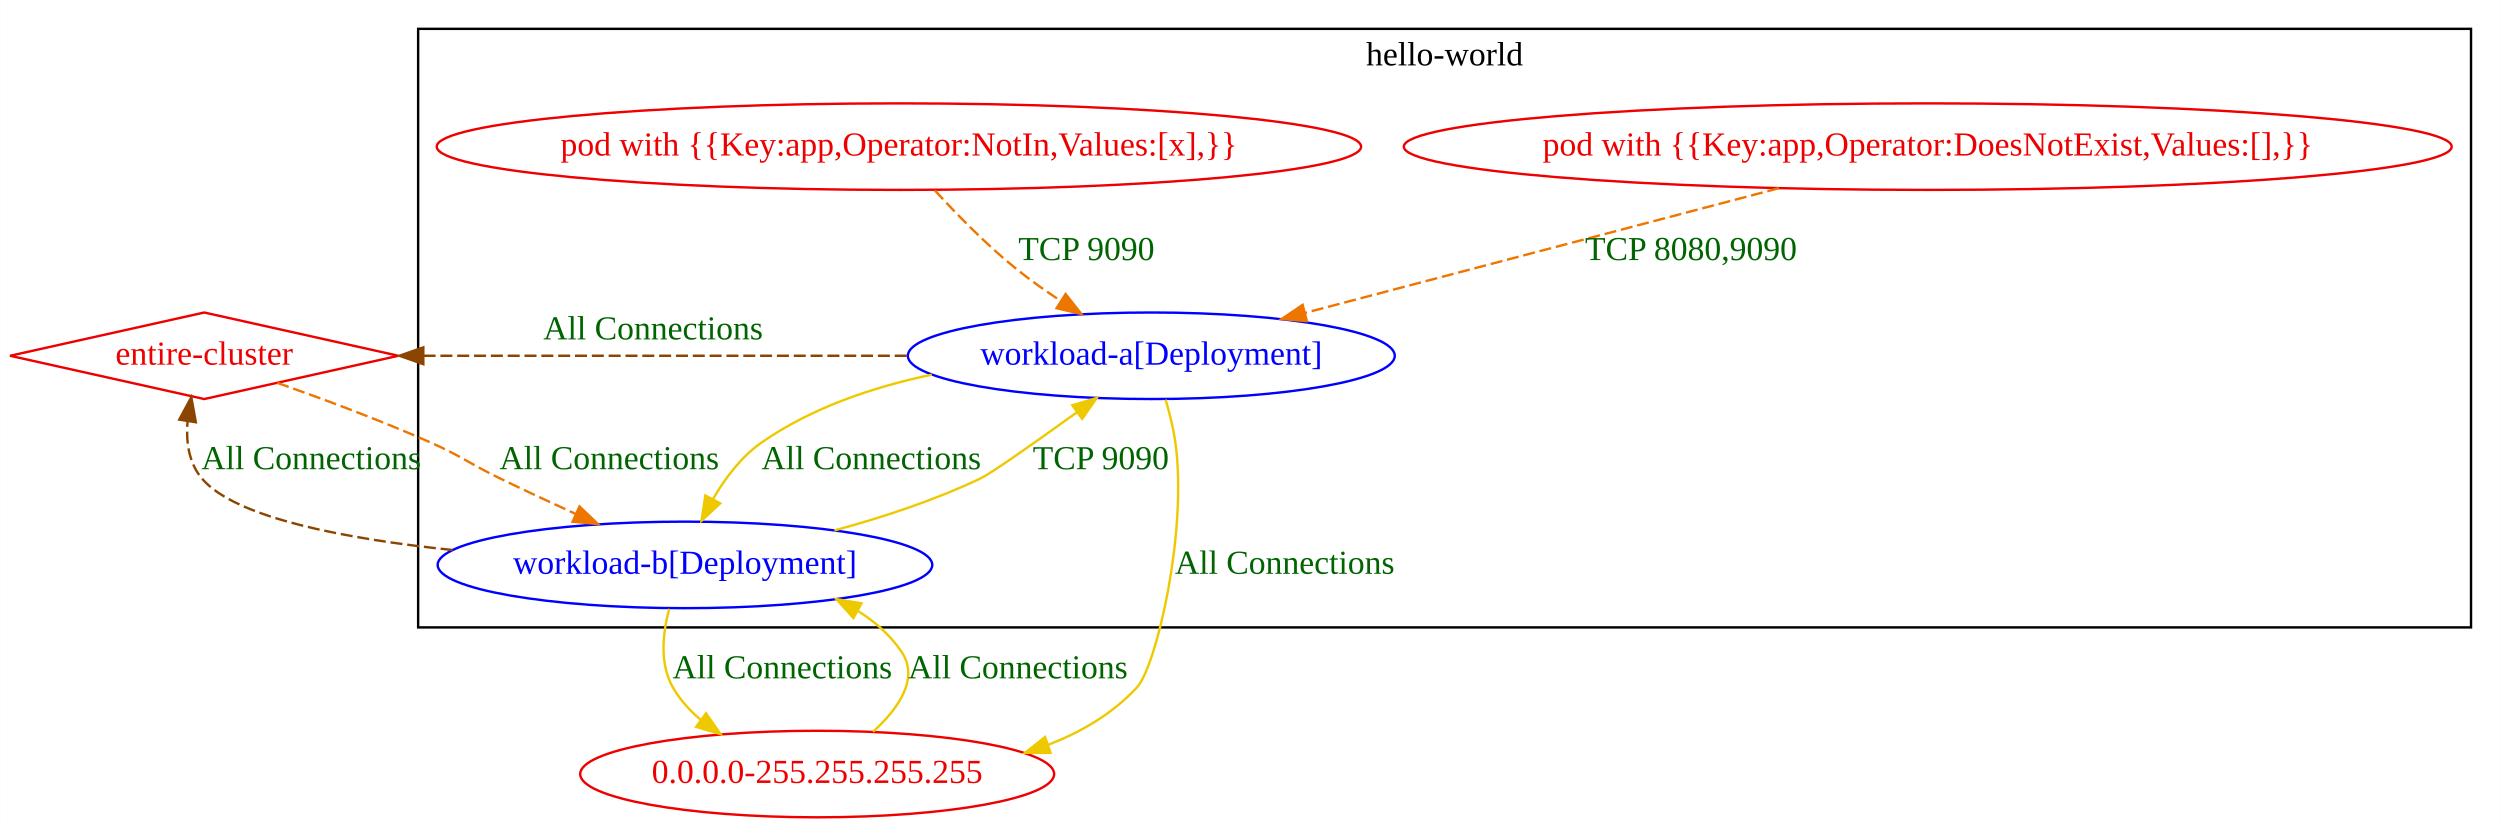
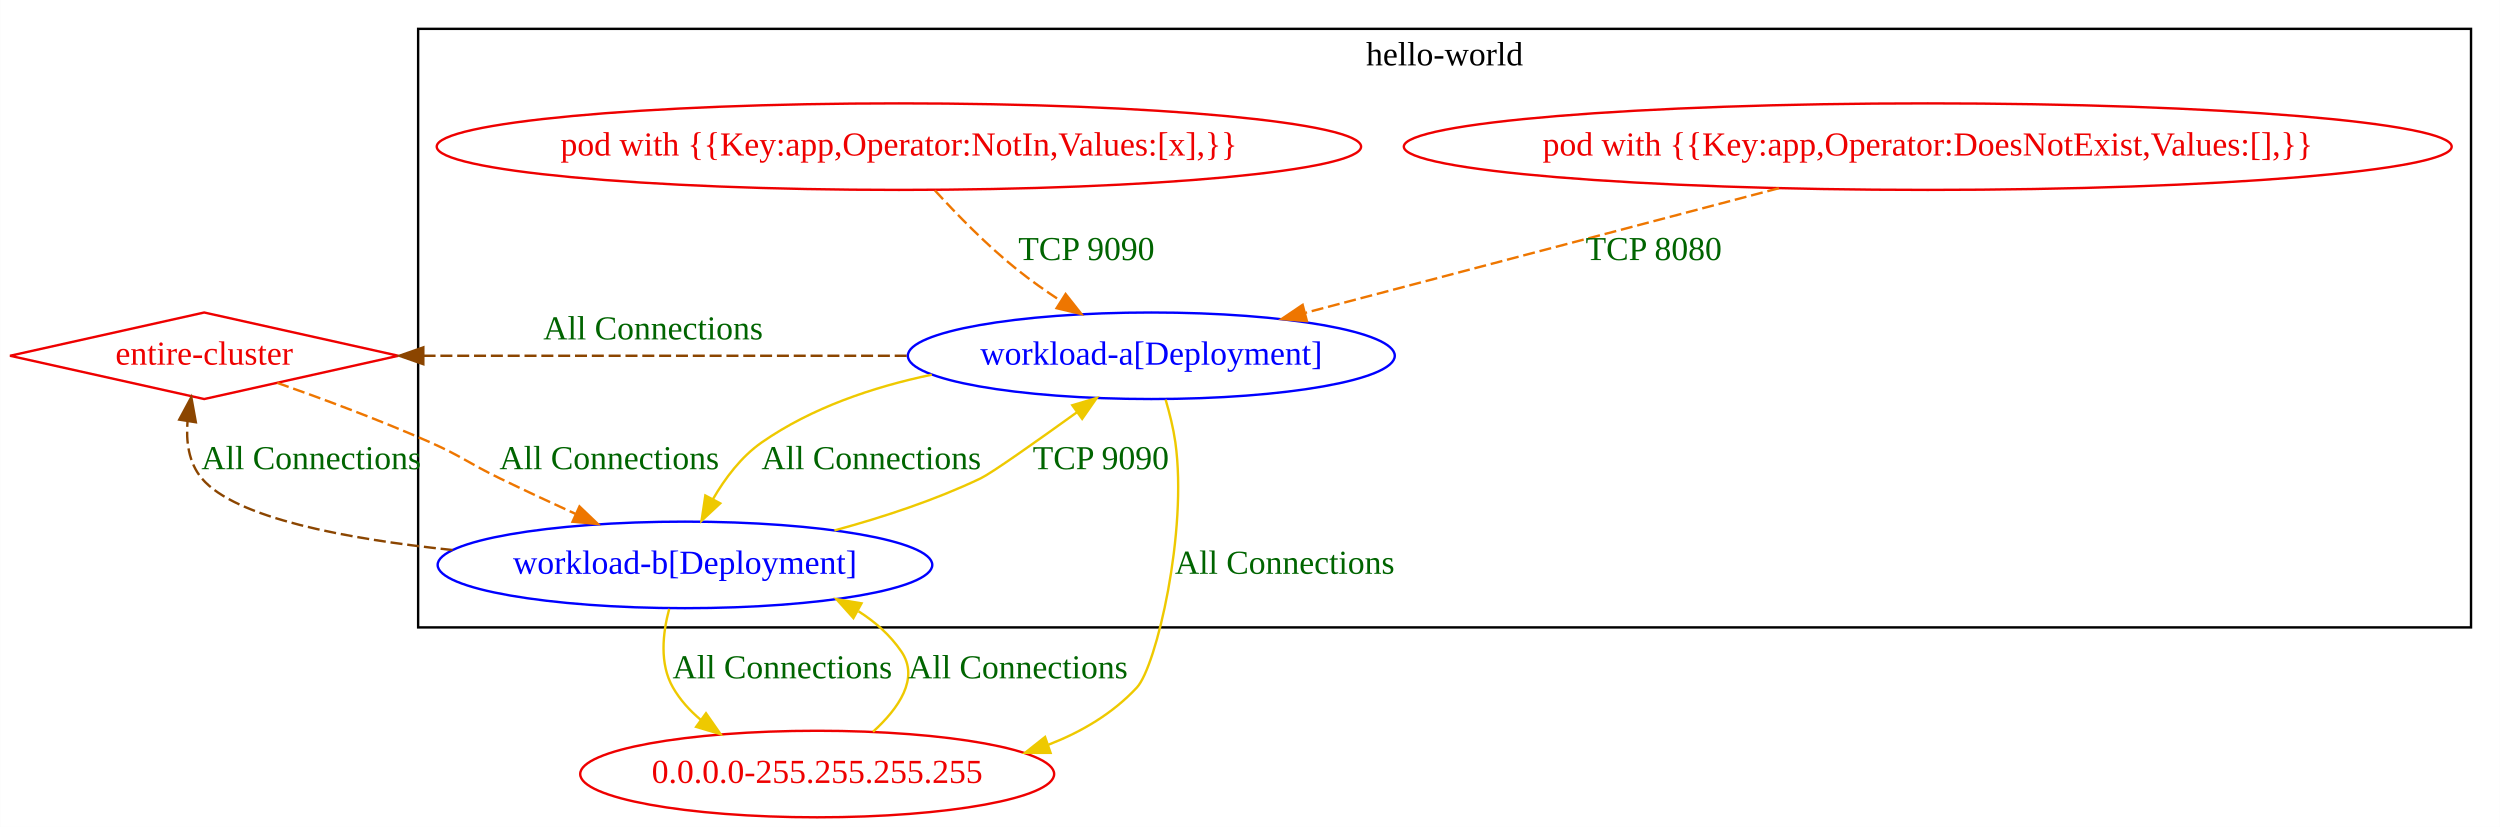
<svg xmlns="http://www.w3.org/2000/svg" width="1040pt" height="344pt" viewBox="0.00 0.00 1039.89 344.00">
  <g id="graph0" class="graph" transform="scale(1 1) rotate(0) translate(4 340)">
    <polygon fill="white" stroke="transparent" points="-4,4 -4,-340 1035.89,-340 1035.89,4 -4,4" />
    <g id="clust1" class="cluster">
      <polygon fill="none" stroke="black" points="169.89,-79 169.89,-328 1023.89,-328 1023.89,-79 169.89,-79" />
      <text text-anchor="middle" x="596.89" y="-312.8" font-family="Times New Roman,serif" font-size="14.00">hello-world</text>
    </g>
    <g id="node1" class="node">
      <ellipse fill="none" stroke="blue" cx="474.89" cy="-192" rx="101.28" ry="18" />
      <text text-anchor="middle" x="474.89" y="-188.3" font-family="Times New Roman,serif" font-size="14.00" fill="blue">workload-a[Deployment]</text>
    </g>
    <g id="node2" class="node">
      <ellipse fill="none" stroke="blue" cx="280.89" cy="-105" rx="102.88" ry="18" />
      <text text-anchor="middle" x="280.89" y="-101.3" font-family="Times New Roman,serif" font-size="14.00" fill="blue">workload-b[Deployment]</text>
    </g>
    <g id="edge5" class="edge">
      <path fill="none" stroke="#eec900" d="M383.6,-184.14C359.03,-179 333.56,-170.36 312.89,-156 304.34,-150.07 297.56,-141.04 292.48,-132.28" />
      <polygon fill="#eec900" stroke="#eec900" points="295.56,-130.61 287.8,-123.39 289.36,-133.87 295.56,-130.61" />
      <text text-anchor="middle" x="358.39" y="-144.8" font-family="Times New Roman,serif" font-size="14.00" fill="darkgreen">All Connections</text>
    </g>
    <g id="node5" class="node">
      <ellipse fill="none" stroke="#ee0000" cx="335.89" cy="-18" rx="98.58" ry="18" />
      <text text-anchor="middle" x="335.89" y="-14.3" font-family="Times New Roman,serif" font-size="14.00" fill="#ee0000">0.0.0.0-255.255.255.255</text>
    </g>
    <g id="edge3" class="edge">
      <path fill="none" stroke="#eec900" d="M480.84,-173.76C482.49,-168.16 484.06,-161.88 484.89,-156 490.08,-118.94 476.95,-62.7 468.89,-54 458.86,-43.19 445.93,-35.56 432.09,-30.2" />
      <polygon fill="#eec900" stroke="#eec900" points="432.98,-26.8 422.38,-26.84 430.69,-33.42 432.98,-26.8" />
      <text text-anchor="middle" x="530.39" y="-101.3" font-family="Times New Roman,serif" font-size="14.00" fill="darkgreen">All Connections</text>
    </g>
    <g id="node6" class="node">
      <polygon fill="none" stroke="#ee0000" points="80.89,-210 0.11,-192 80.89,-174 161.66,-192 80.89,-210" />
      <text text-anchor="middle" x="80.89" y="-188.3" font-family="Times New Roman,serif" font-size="14.00" fill="#ee0000">entire-cluster</text>
    </g>
    <g id="edge4" class="edge">
      <path fill="none" stroke="#8b4500" stroke-dasharray="5,2" d="M373.14,-192C311.06,-192 232.37,-192 172.28,-192" />
      <polygon fill="#8b4500" stroke="#8b4500" points="172.05,-188.5 162.05,-192 172.05,-195.5 172.05,-188.5" />
      <text text-anchor="middle" x="267.63" y="-198.8" font-family="Times New Roman,serif" font-size="14.00" fill="darkgreen">All Connections</text>
    </g>
    <g id="edge8" class="edge">
      <path fill="none" stroke="#eec900" d="M343.06,-119.34C363.01,-124.75 384.85,-131.91 403.89,-141 408.36,-143.13 426.97,-156.27 444.01,-168.54" />
      <polygon fill="#eec900" stroke="#eec900" points="442.03,-171.42 452.18,-174.44 446.12,-165.75 442.03,-171.42" />
      <text text-anchor="middle" x="453.89" y="-144.8" font-family="Times New Roman,serif" font-size="14.00" fill="darkgreen">TCP 9090</text>
    </g>
    <g id="edge6" class="edge">
      <path fill="none" stroke="#eec900" d="M274.34,-86.73C271.61,-76.57 270.24,-63.83 275.89,-54 278.85,-48.84 282.9,-44.37 287.5,-40.52" />
      <polygon fill="#eec900" stroke="#eec900" points="289.64,-43.29 295.69,-34.6 285.53,-37.62 289.64,-43.29" />
      <text text-anchor="middle" x="321.39" y="-57.8" font-family="Times New Roman,serif" font-size="14.00" fill="darkgreen">All Connections</text>
    </g>
    <g id="edge7" class="edge">
      <path fill="none" stroke="#8b4500" stroke-dasharray="5,2" d="M184.21,-111.19C139.71,-115.81 93.74,-124.53 79.89,-141 74.4,-147.52 73.27,-156.39 73.96,-164.84" />
      <polygon fill="#8b4500" stroke="#8b4500" points="70.51,-165.44 75.53,-174.77 77.42,-164.34 70.51,-165.44" />
      <text text-anchor="middle" x="125.39" y="-144.8" font-family="Times New Roman,serif" font-size="14.00" fill="darkgreen">All Connections</text>
    </g>
    <g id="node3" class="node">
      <ellipse fill="none" stroke="#ee0000" cx="797.89" cy="-279" rx="217.96" ry="18" />
      <text text-anchor="middle" x="797.89" y="-275.3" font-family="Times New Roman,serif" font-size="14.00" fill="#ee0000">pod with {{Key:app,Operator:DoesNotExist,Values:[],}}</text>
    </g>
    <g id="edge9" class="edge">
      <path fill="none" stroke="#ee7600" stroke-dasharray="5,2" d="M735.99,-261.71C679.48,-246.84 596.29,-224.95 539.07,-209.89" />
      <polygon fill="#ee7600" stroke="#ee7600" points="539.62,-206.42 529.06,-207.26 537.84,-213.19 539.62,-206.42" />
-       <text text-anchor="middle" x="699.39" y="-231.8" font-family="Times New Roman,serif" font-size="14.00" fill="darkgreen">TCP 8080,9090</text>
+       <text text-anchor="middle" x="683.89" y="-231.8" font-family="Times New Roman,serif" font-size="14.00" fill="darkgreen">TCP 8080</text>
    </g>
    <g id="node4" class="node">
      <ellipse fill="none" stroke="#ee0000" cx="369.89" cy="-279" rx="192.27" ry="18" />
      <text text-anchor="middle" x="369.89" y="-275.3" font-family="Times New Roman,serif" font-size="14.00" fill="#ee0000">pod with {{Key:app,Operator:NotIn,Values:[x],}}</text>
    </g>
    <g id="edge10" class="edge">
      <path fill="none" stroke="#ee7600" stroke-dasharray="5,2" d="M384.86,-260.78C394.13,-250.64 406.57,-237.9 418.89,-228 424.6,-223.41 430.95,-218.93 437.27,-214.79" />
      <polygon fill="#ee7600" stroke="#ee7600" points="439.23,-217.69 445.8,-209.37 435.48,-211.78 439.23,-217.69" />
      <text text-anchor="middle" x="447.89" y="-231.8" font-family="Times New Roman,serif" font-size="14.00" fill="darkgreen">TCP 9090</text>
    </g>
    <g id="edge1" class="edge">
      <path fill="none" stroke="#eec900" d="M359.13,-35.6C369.79,-45.31 378.54,-57.81 370.89,-69 366.23,-75.81 360.03,-81.3 353.07,-85.71" />
      <polygon fill="#eec900" stroke="#eec900" points="350.96,-82.88 343.89,-90.76 354.33,-89.01 350.96,-82.88" />
      <text text-anchor="middle" x="419.39" y="-57.8" font-family="Times New Roman,serif" font-size="14.00" fill="darkgreen">All Connections</text>
    </g>
    <g id="edge2" class="edge">
      <path fill="none" stroke="#ee7600" stroke-dasharray="5,2" d="M111.31,-180.72C129.9,-174.19 154.03,-165.24 174.89,-156 188.15,-150.12 190.83,-147.34 203.89,-141 214,-136.09 224.95,-130.99 235.33,-126.24" />
      <polygon fill="#ee7600" stroke="#ee7600" points="237.01,-129.33 244.67,-122.01 234.12,-122.95 237.01,-129.33" />
      <text text-anchor="middle" x="249.39" y="-144.8" font-family="Times New Roman,serif" font-size="14.00" fill="darkgreen">All Connections</text>
    </g>
  </g>
</svg>
